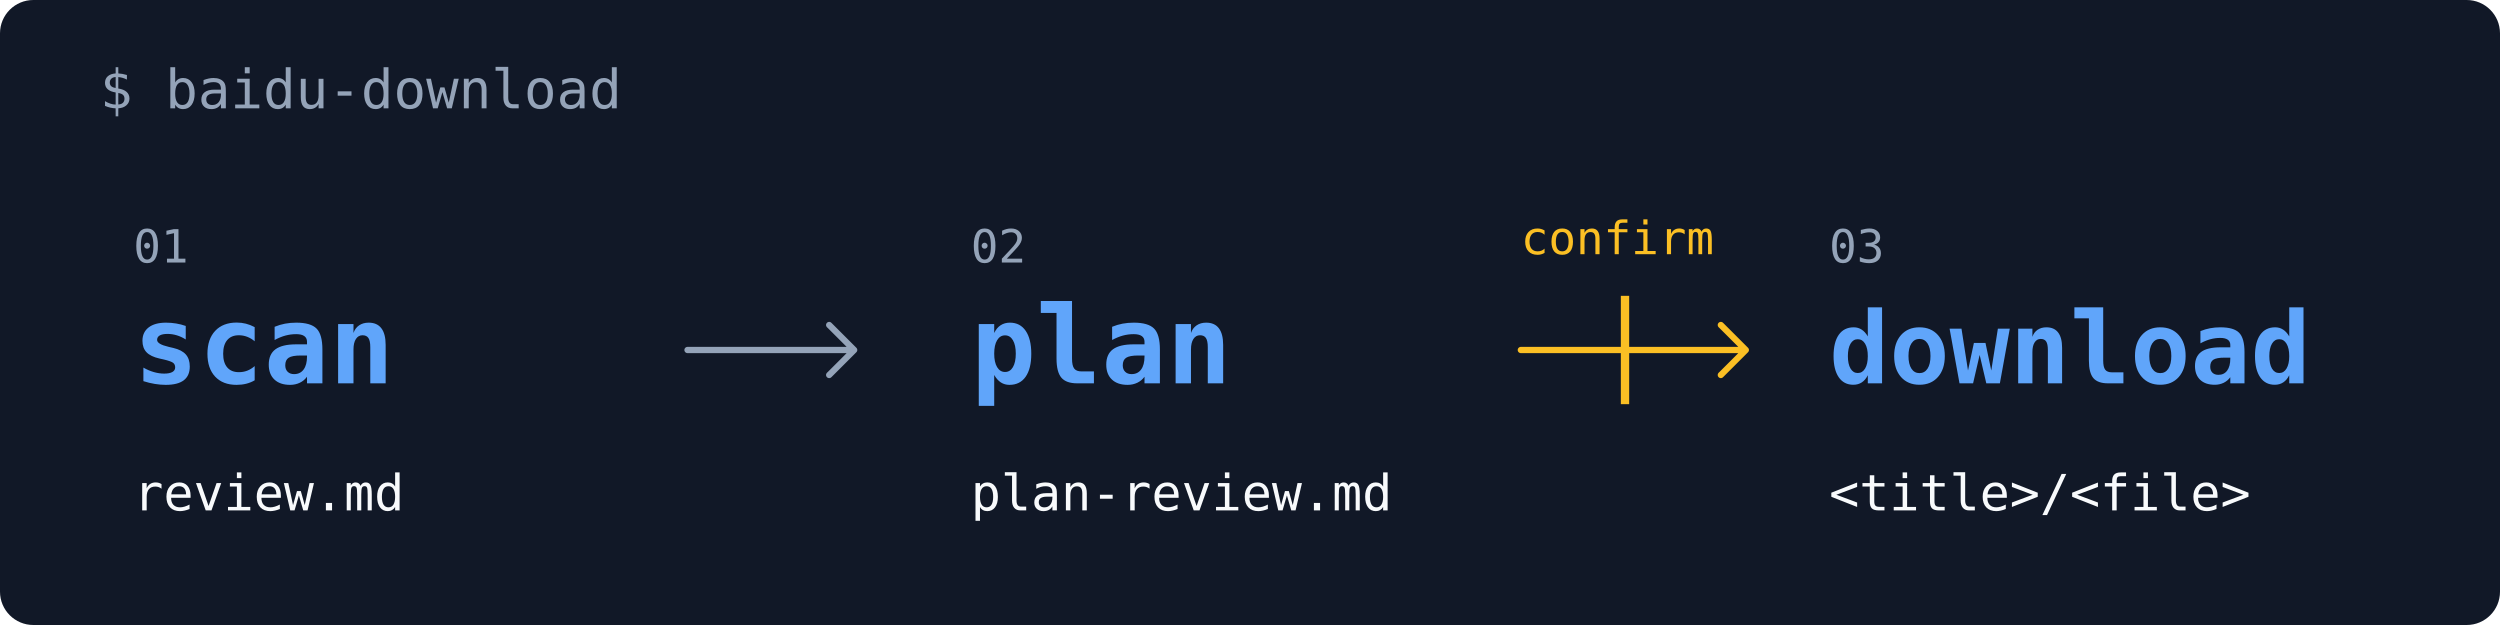
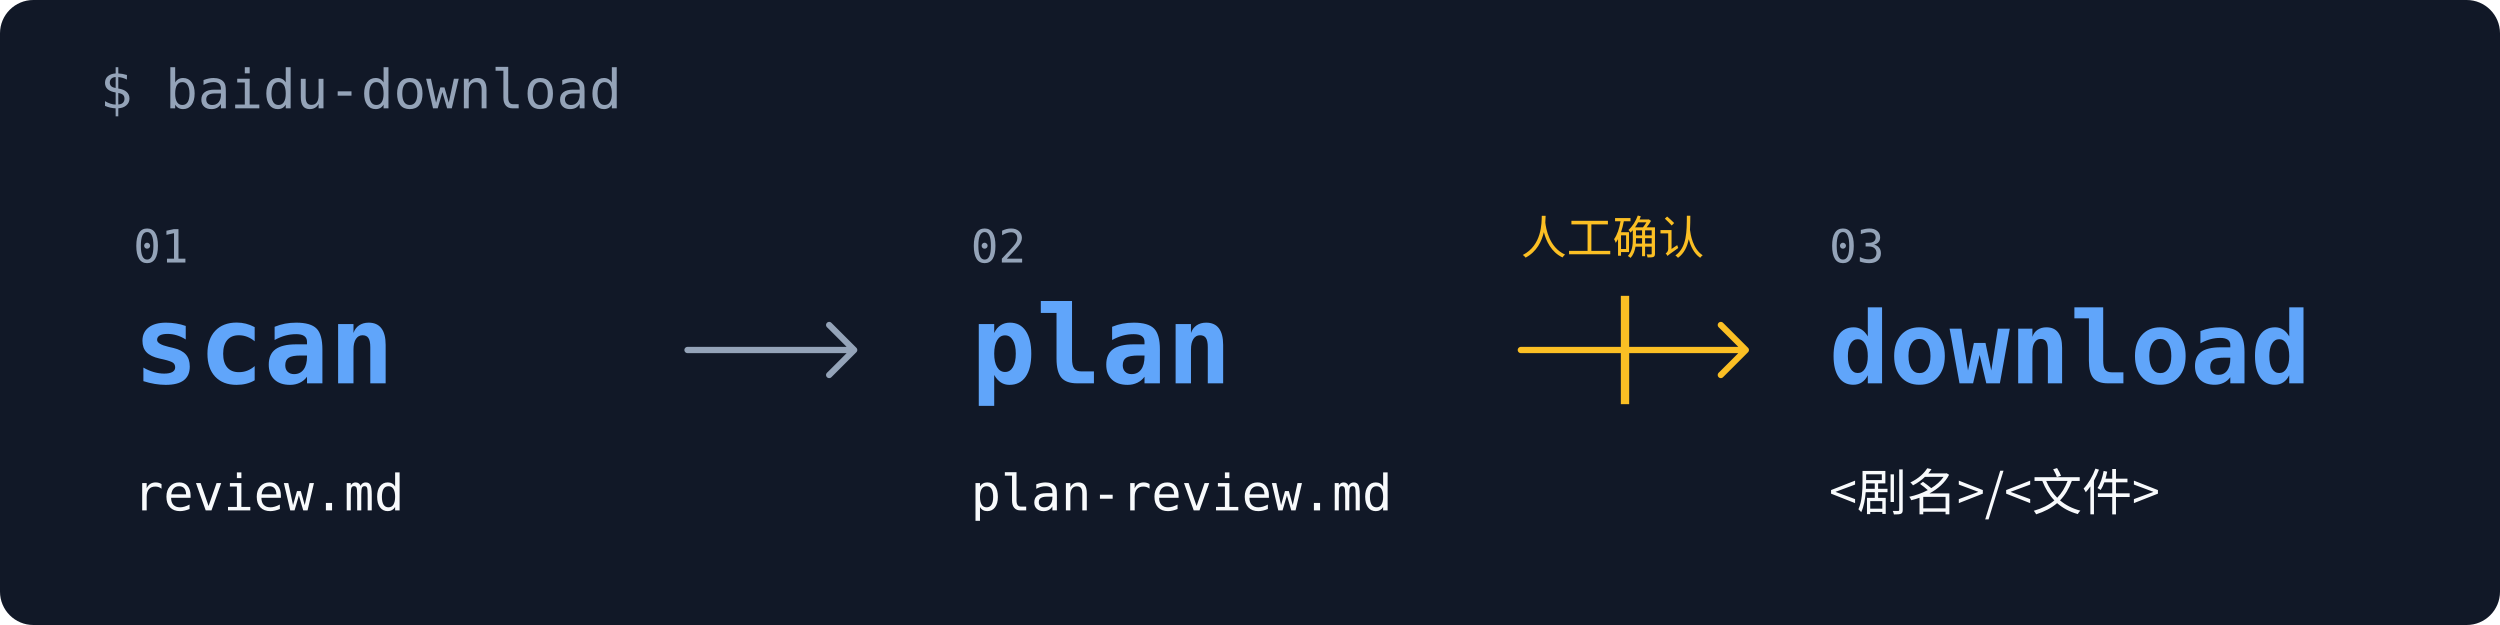
<svg xmlns="http://www.w3.org/2000/svg" width="1200" height="300" viewBox="0 0 1200 300" role="img" aria-labelledby="title desc">
  <rect width="1200" height="300" rx="16" fill="#111827" />
  <g font-family="ui-monospace, SFMono-Regular, Menlo, Consolas, monospace">
    <text x="48" y="52" font-size="26" fill="#94A3B8">$ baidu-download</text>
    <g id="scan-step">
      <text x="64" y="126" font-size="22" fill="#94A3B8">01</text>
      <text x="64" y="184" font-size="52" font-weight="600" fill="#60A5FA">scan</text>
      <text x="64" y="245" font-size="24" fill="#F8FAFC">review.md</text>
    </g>
    <path d="M 330 168 H 410 M 398 156 L 410 168 L 398 180" fill="none" stroke="#94A3B8" stroke-width="3" stroke-linecap="round" stroke-linejoin="round" />
    <g id="plan-step">
      <text x="466" y="126" font-size="22" fill="#94A3B8">02</text>
      <text x="466" y="184" font-size="52" font-weight="600" fill="#60A5FA">plan</text>
      <text x="466" y="245" font-size="24" fill="#F8FAFC">plan-review.md</text>
    </g>
    <g id="approval-boundary">
      <path d="M 730 168 H 838 M 826 156 L 838 168 L 826 180" fill="none" stroke="#FBBF24" stroke-width="3" stroke-linecap="round" stroke-linejoin="round" />
      <path d="M 780 142 V 194" fill="none" stroke="#FBBF24" stroke-width="4" />
-       <text x="730" y="122" font-size="22" fill="#FBBF24">confirm</text>
+       <text x="730" y="122" font-family="PingFang SC, Noto Sans CJK SC, sans-serif" font-size="22" fill="#FBBF24">人工确认</text>
    </g>
    <g id="download-step">
      <text x="878" y="126" font-size="22" fill="#94A3B8">03</text>
      <text x="878" y="184" font-size="48" font-weight="600" fill="#60A5FA">download</text>
-       <text x="878" y="245" font-size="24" fill="#F8FAFC">&lt;title&gt;/&lt;file&gt;</text>
+       <text x="878" y="245" font-family="PingFang SC, Noto Sans CJK SC, sans-serif" font-size="24" fill="#F8FAFC">&lt;剧名&gt;/&lt;文件&gt;</text>
    </g>
  </g>
</svg>
